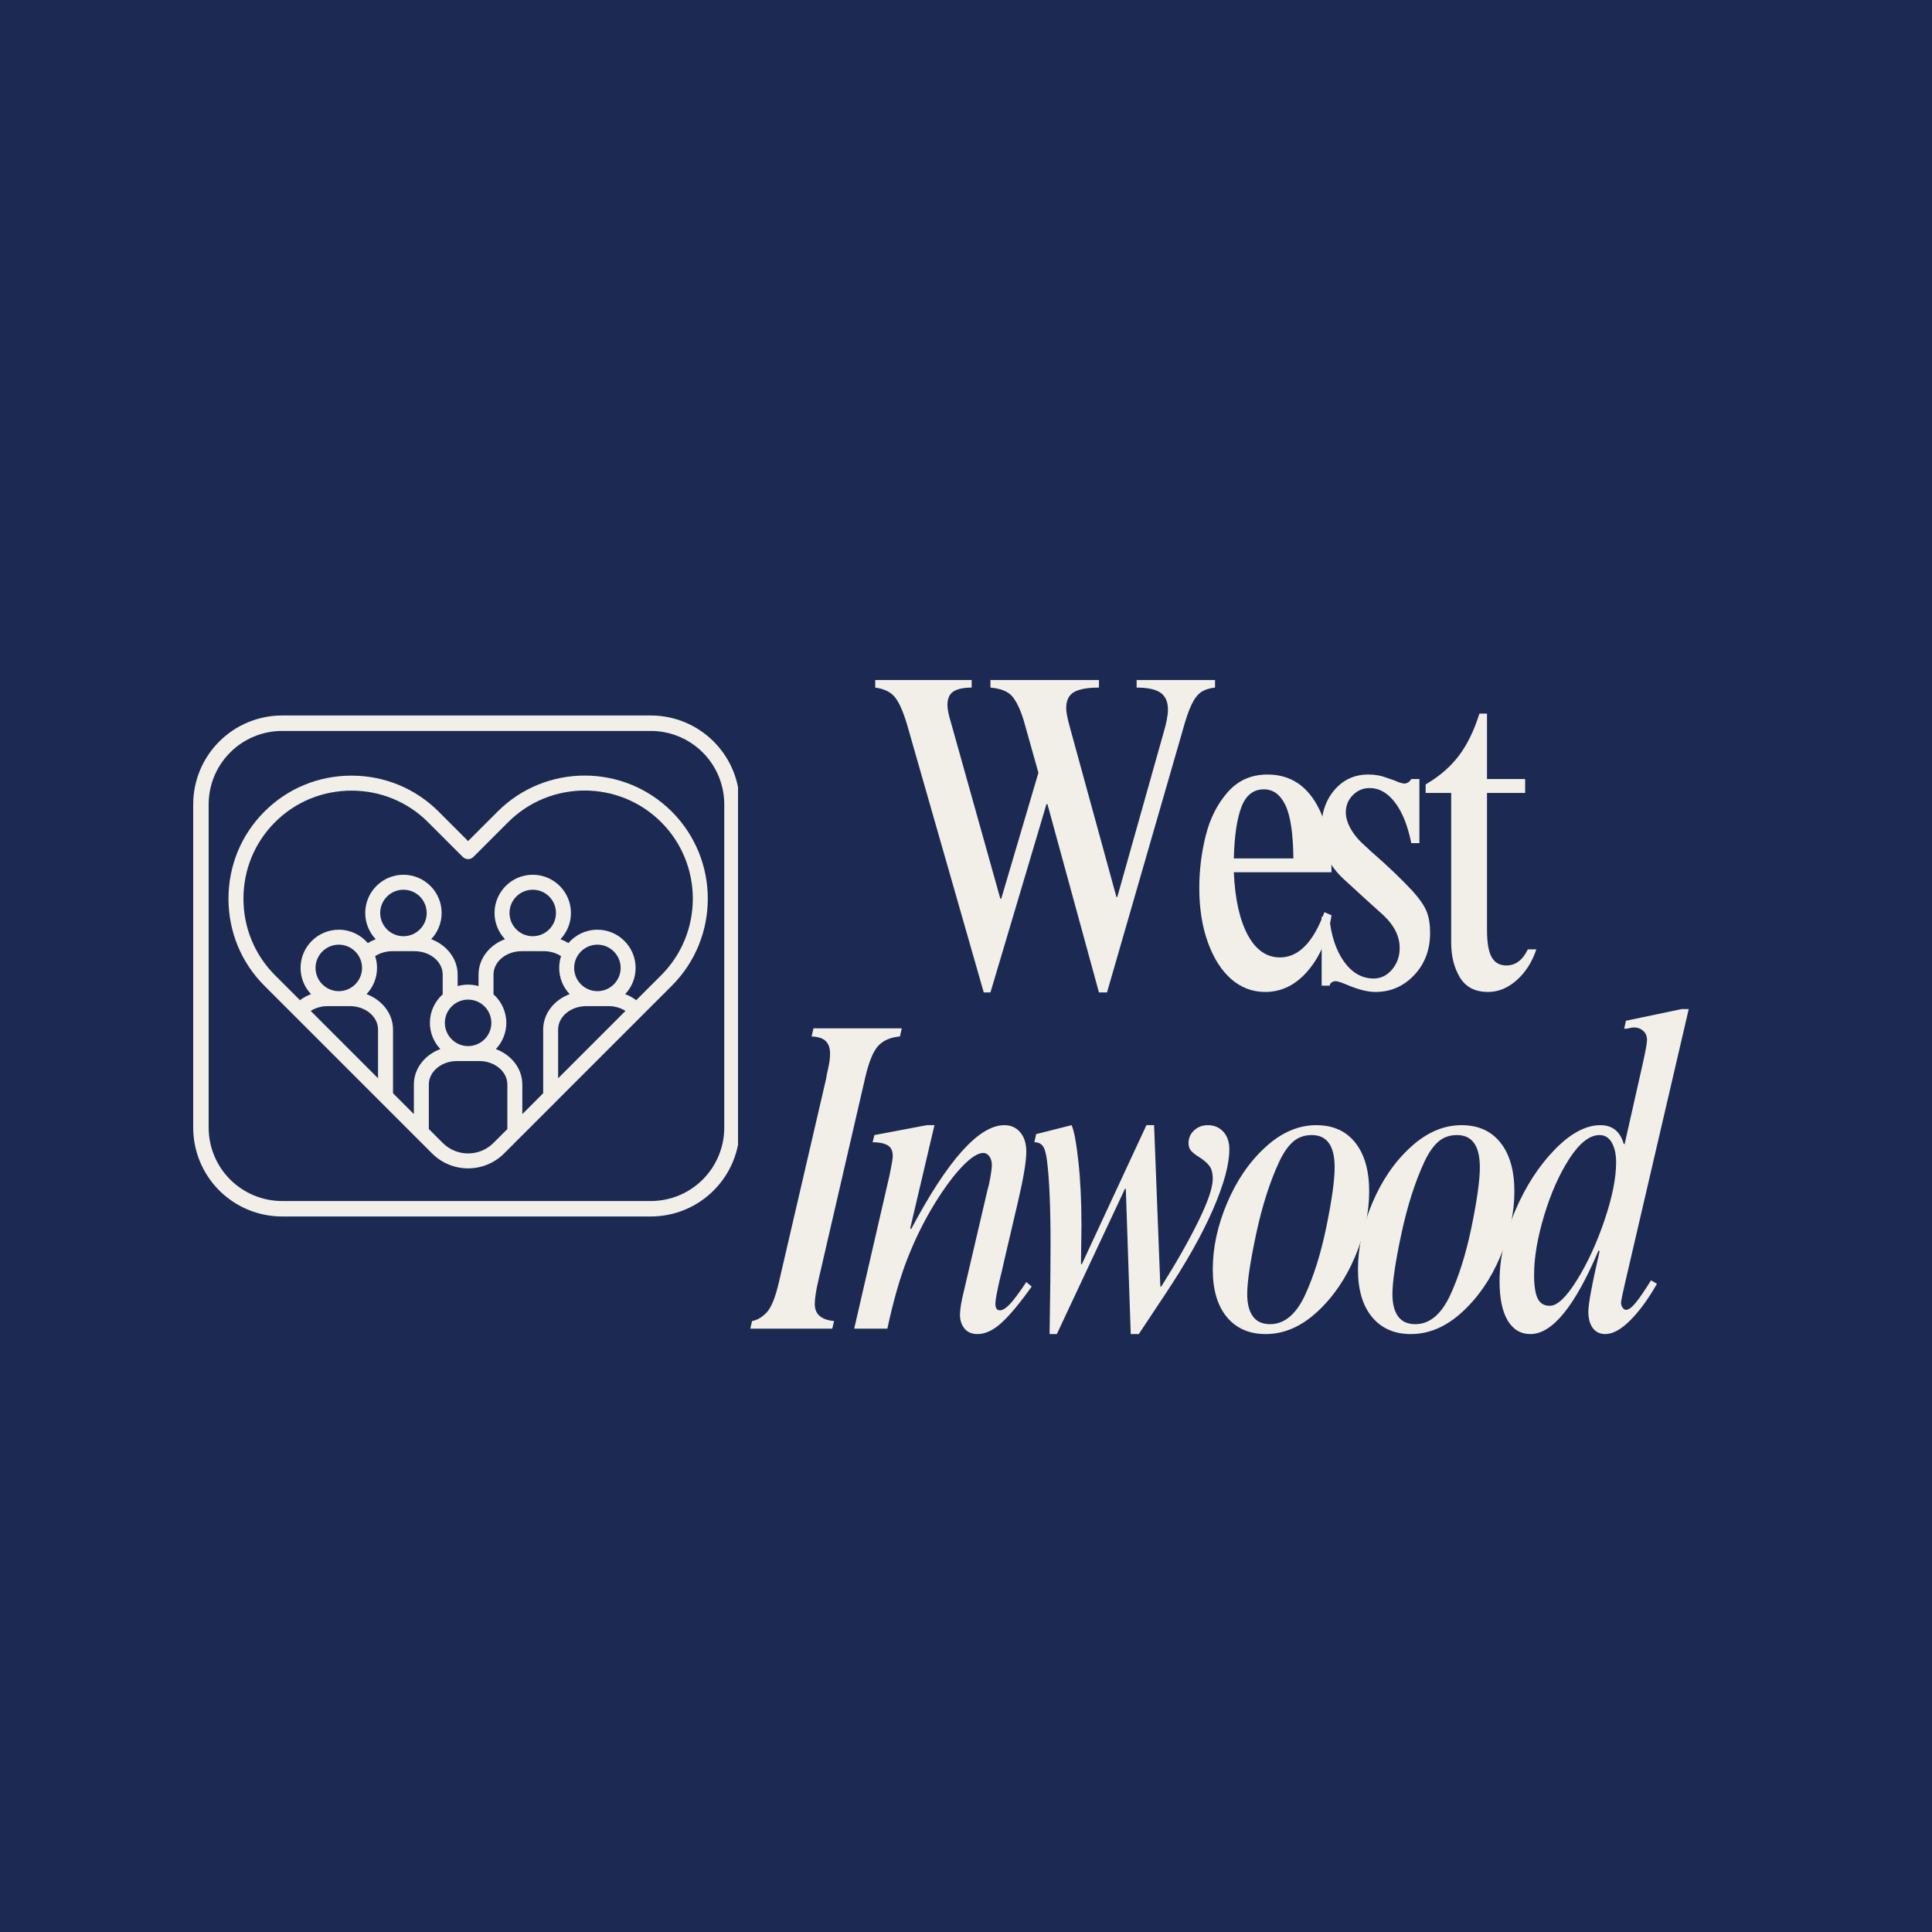
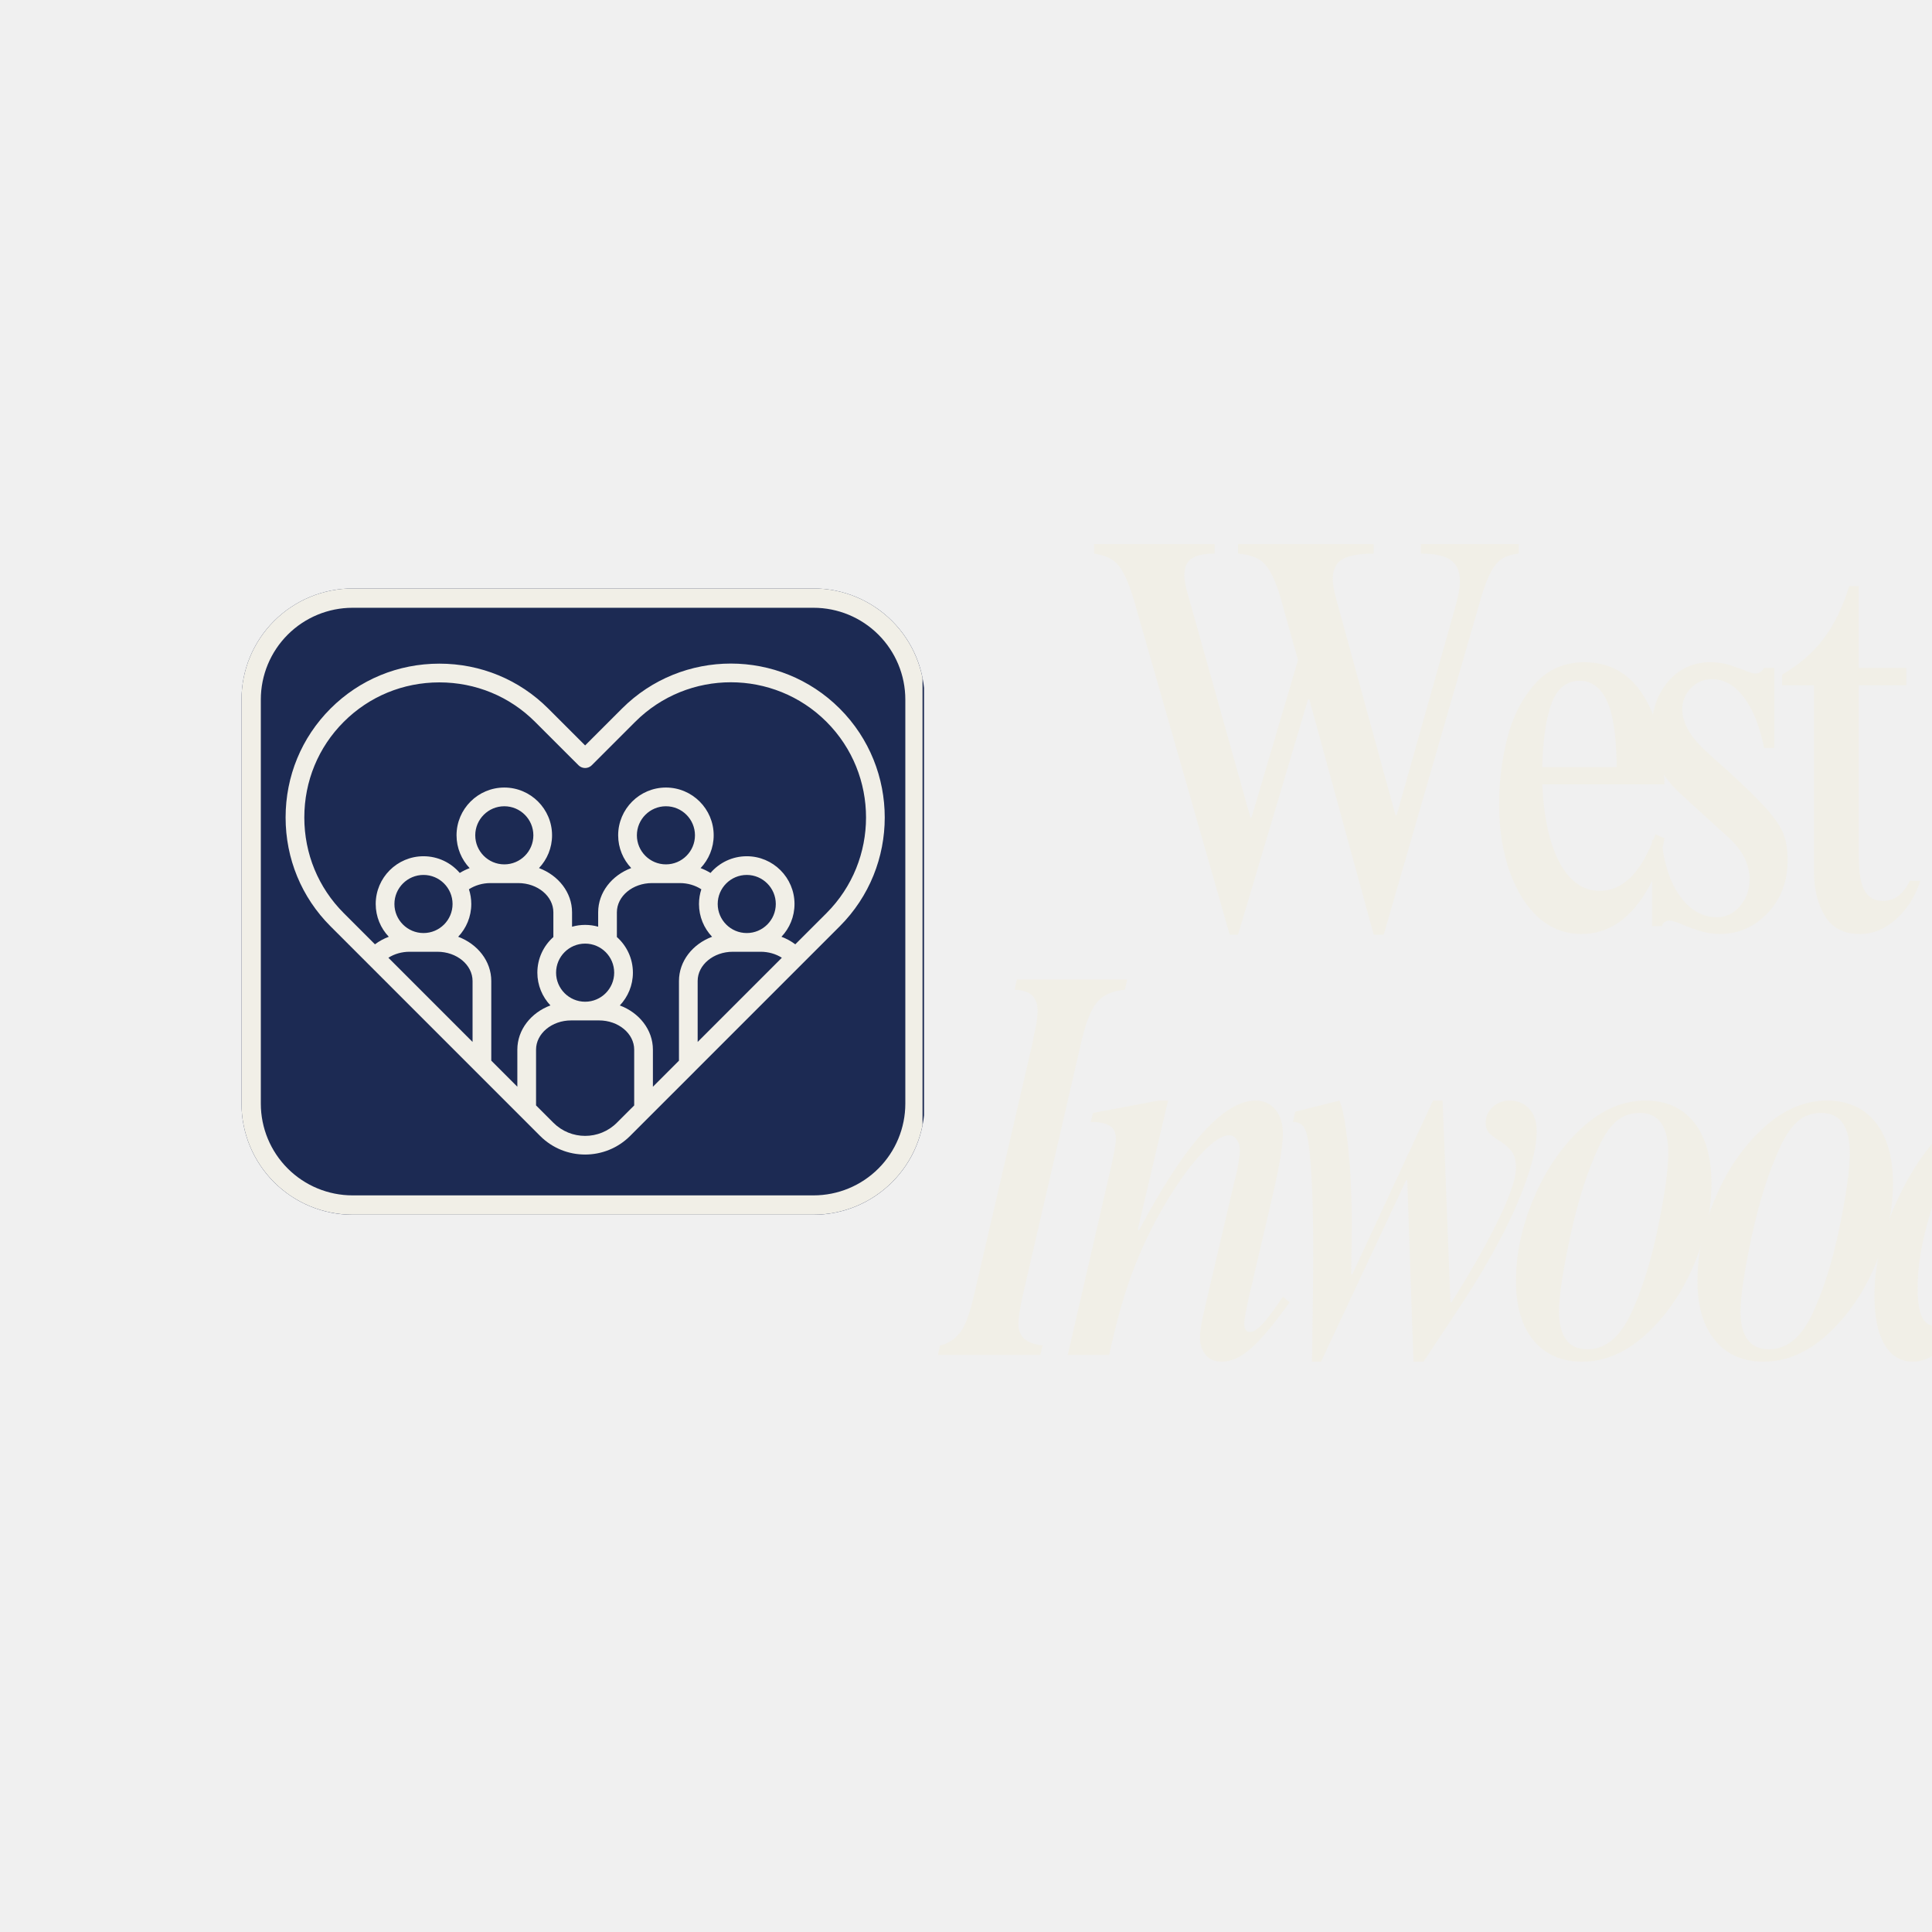
- <svg xmlns="http://www.w3.org/2000/svg" width="500" zoomAndPan="magnify" viewBox="0 0 375 375" height="500" preserveAspectRatio="xMidYMid meet" version="1.0">
+ <svg xmlns="http://www.w3.org/2000/svg" width="500" zoomAndPan="magnify" viewBox="0 125 300 145" height="500" preserveAspectRatio="xMidYMid meet" version="1.0">
  <defs>
    <g />
    <clipPath id="e23f84d1bc">
      <path d="M 37.5 138.875 L 143.863 138.875 L 143.863 236.125 L 37.5 236.125 Z M 37.5 138.875 " clip-rule="nonzero" />
    </clipPath>
    <clipPath id="3313bb7732">
      <path d="M 54.75 138.875 L 126.332 138.875 C 130.906 138.875 135.293 140.695 138.527 143.93 C 141.766 147.164 143.582 151.551 143.582 156.125 L 143.582 218.875 C 143.582 223.449 141.766 227.836 138.527 231.07 C 135.293 234.305 130.906 236.125 126.332 236.125 L 54.75 236.125 C 50.176 236.125 45.789 234.305 42.551 231.07 C 39.316 227.836 37.5 223.449 37.5 218.875 L 37.5 156.125 C 37.5 151.551 39.316 147.164 42.551 143.93 C 45.789 140.695 50.176 138.875 54.75 138.875 Z M 54.75 138.875 " clip-rule="nonzero" />
    </clipPath>
    <clipPath id="fbd5e9b8b8">
      <path d="M 0.5 0.875 L 106.762 0.875 L 106.762 98.125 L 0.5 98.125 Z M 0.5 0.875 " clip-rule="nonzero" />
    </clipPath>
    <clipPath id="8e4ef69dbc">
      <path d="M 17.75 0.875 L 89.332 0.875 C 93.906 0.875 98.293 2.695 101.527 5.93 C 104.766 9.164 106.582 13.551 106.582 18.125 L 106.582 80.875 C 106.582 85.449 104.766 89.836 101.527 93.07 C 98.293 96.305 93.906 98.125 89.332 98.125 L 17.75 98.125 C 13.176 98.125 8.789 96.305 5.551 93.07 C 2.316 89.836 0.5 85.449 0.5 80.875 L 0.5 18.125 C 0.5 13.551 2.316 9.164 5.551 5.93 C 8.789 2.695 13.176 0.875 17.75 0.875 Z M 17.75 0.875 " clip-rule="nonzero" />
    </clipPath>
    <clipPath id="49273560db">
      <rect x="0" width="107" y="0" height="99" />
    </clipPath>
    <clipPath id="47bde2cdb9">
      <path d="M 37.5 138.875 L 143.25 138.875 L 143.25 236.375 L 37.5 236.375 Z M 37.5 138.875 " clip-rule="nonzero" />
    </clipPath>
    <clipPath id="8ed97c0148">
      <path d="M 54.75 138.875 L 126.328 138.875 C 130.902 138.875 135.289 140.695 138.523 143.93 C 141.758 147.164 143.578 151.551 143.578 156.125 L 143.578 218.871 C 143.578 223.445 141.758 227.832 138.523 231.066 C 135.289 234.301 130.902 236.117 126.328 236.117 L 54.75 236.117 C 50.176 236.117 45.789 234.301 42.555 231.066 C 39.32 227.832 37.5 223.445 37.5 218.871 L 37.5 156.125 C 37.5 151.551 39.32 147.164 42.555 143.93 C 45.789 140.695 50.176 138.875 54.75 138.875 Z M 54.75 138.875 " clip-rule="nonzero" />
    </clipPath>
    <clipPath id="f71ef35efd">
      <path d="M 44.352 150 L 138 150 L 138 226.969 L 44.352 226.969 Z M 44.352 150 " clip-rule="nonzero" />
    </clipPath>
  </defs>
-   <rect x="-37.5" width="450" fill="#ffffff" y="-37.5" height="450" fill-opacity="1" />
-   <rect x="-37.5" width="450" fill="#1c2a53" y="-37.5" height="450" fill-opacity="1" />
  <g fill="#f1efe7" fill-opacity="1">
    <g transform="translate(144.3179, 257.8944)">
      <g>
        <path d="M 30.359 -56.719 C 28.504 -56.551 27.098 -55.941 26.141 -54.891 C 25.18 -53.848 24.352 -51.848 23.656 -48.891 L 14.531 -9.391 C 14.062 -7.359 13.828 -5.82 13.828 -4.781 C 13.828 -2.812 15.078 -1.711 17.578 -1.484 L 17.219 0 L 1.312 0 L 1.656 -1.484 C 2.633 -1.648 3.57 -2.195 4.469 -3.125 C 5.375 -4.062 6.176 -6.035 6.875 -9.047 L 16.016 -48.453 C 16.066 -48.859 16.207 -49.566 16.438 -50.578 C 16.676 -51.598 16.797 -52.547 16.797 -53.422 C 16.797 -54.461 16.52 -55.258 15.969 -55.812 C 15.414 -56.363 14.5 -56.664 13.219 -56.719 L 13.578 -58.297 L 30.719 -58.297 Z M 30.359 -56.719 " />
      </g>
    </g>
  </g>
  <g fill="#f1efe7" fill-opacity="1">
    <g transform="translate(163.4548, 257.8944)">
      <g>
        <path d="M 13.219 -19.484 L 13.391 -19.312 C 20.523 -32.77 26.562 -39.5 31.5 -39.5 C 32.77 -39.5 33.797 -39.035 34.578 -38.109 C 35.359 -37.18 35.75 -35.93 35.75 -34.359 C 35.75 -32.504 35.227 -29.344 34.188 -24.875 L 31.406 -12.969 C 31.113 -11.57 30.852 -10.469 30.625 -9.656 C 30.039 -7.102 29.75 -5.508 29.75 -4.875 C 29.75 -4 30.039 -3.562 30.625 -3.562 C 31.145 -3.562 31.781 -3.953 32.531 -4.734 C 33.289 -5.523 34.363 -6.961 35.75 -9.047 L 36.797 -8.172 C 34.484 -4.93 32.523 -2.582 30.922 -1.125 C 29.328 0.32 27.781 1.047 26.281 1.047 C 25.176 1.047 24.332 0.688 23.75 -0.031 C 23.164 -0.758 22.875 -1.648 22.875 -2.703 C 22.875 -3.742 23.133 -5.305 23.656 -7.391 L 28.188 -26.797 C 28.414 -27.547 28.617 -28.441 28.797 -29.484 C 28.973 -30.535 29.062 -31.289 29.062 -31.75 C 29.062 -32.445 28.898 -33.016 28.578 -33.453 C 28.254 -33.891 27.863 -34.109 27.406 -34.109 C 26.363 -34.109 25.016 -33.25 23.359 -31.531 C 21.703 -29.82 19.922 -27.43 18.016 -24.359 C 15.984 -21.055 14.227 -17.531 12.75 -13.781 C 11.27 -10.039 9.945 -5.445 8.781 0 L 2.344 0 L 9.141 -29.5 C 9.598 -31.645 9.828 -32.977 9.828 -33.5 C 9.828 -34.539 9.477 -35.25 8.781 -35.625 C 8.094 -36 7.141 -36.188 5.922 -36.188 L 6.266 -37.578 L 16.438 -39.5 L 17.922 -39.5 Z M 13.219 -19.484 " />
      </g>
    </g>
  </g>
  <g fill="#f1efe7" fill-opacity="1">
    <g transform="translate(196.1619, 257.8944)">
      <g>
        <path d="M 13.75 -19.922 L 13.656 -12.531 L 13.828 -12.531 L 26.359 -39.5 L 27.844 -39.5 L 29.062 -8.172 L 29.234 -8.172 C 32.129 -12.754 34.52 -16.957 36.406 -20.781 C 38.289 -24.613 39.234 -27.375 39.234 -29.062 C 39.234 -30.219 39 -31.082 38.531 -31.656 C 38.07 -32.238 37.41 -32.797 36.547 -33.328 C 35.898 -33.734 35.398 -34.125 35.047 -34.5 C 34.703 -34.875 34.531 -35.379 34.531 -36.016 C 34.531 -37.004 34.895 -37.832 35.625 -38.5 C 36.352 -39.164 37.238 -39.5 38.281 -39.5 C 39.5 -39.5 40.5 -39.078 41.281 -38.234 C 42.062 -37.391 42.453 -36.242 42.453 -34.797 C 42.453 -31.898 41.395 -28.016 39.281 -23.141 C 37.164 -18.266 34.02 -12.695 29.844 -6.438 L 24.875 1.047 L 23.312 1.047 L 22.359 -27.141 L 22.188 -27.141 L 8.969 1.047 L 7.562 1.047 C 7.688 -6.609 7.75 -12.352 7.75 -16.188 C 7.75 -23.602 7.516 -29.113 7.047 -32.719 C 6.867 -34.102 6.594 -35.023 6.219 -35.484 C 5.844 -35.953 5.305 -36.188 4.609 -36.188 L 4.953 -37.766 L 11.828 -39.5 C 12.297 -38.508 12.734 -36.203 13.141 -32.578 C 13.547 -28.953 13.75 -24.734 13.75 -19.922 Z M 13.75 -19.922 " />
      </g>
    </g>
  </g>
  <g fill="#f1efe7" fill-opacity="1">
    <g transform="translate(232.5226, 257.8944)">
      <g>
        <path d="M 22.969 -39.5 C 26.219 -39.5 28.738 -38.367 30.531 -36.109 C 32.332 -33.848 33.234 -30.688 33.234 -26.625 C 33.234 -22.5 32.316 -18.273 30.484 -13.953 C 28.66 -9.641 26.195 -6.062 23.094 -3.219 C 19.988 -0.375 16.672 1.047 13.141 1.047 C 9.953 1.047 7.441 -0.051 5.609 -2.25 C 3.785 -4.457 2.875 -7.535 2.875 -11.484 C 2.875 -15.711 3.801 -20.016 5.656 -24.391 C 7.508 -28.773 9.988 -32.391 13.094 -35.234 C 16.195 -38.078 19.488 -39.5 22.969 -39.5 Z M 15.75 -32.359 C 13.945 -28.473 12.461 -23.816 11.297 -18.391 C 10.141 -12.973 9.562 -9.078 9.562 -6.703 C 9.562 -4.848 9.926 -3.41 10.656 -2.391 C 11.383 -1.379 12.5 -0.875 14 -0.875 C 16.727 -0.875 18.961 -2.695 20.703 -6.344 C 22.441 -10.062 23.848 -14.531 24.922 -19.75 C 25.992 -24.969 26.531 -28.82 26.531 -31.312 C 26.531 -35.488 25.051 -37.578 22.094 -37.578 C 20.645 -37.578 19.426 -37.141 18.438 -36.266 C 17.457 -35.398 16.562 -34.098 15.75 -32.359 Z M 15.75 -32.359 " />
      </g>
    </g>
  </g>
  <g fill="#f1efe7" fill-opacity="1">
    <g transform="translate(260.7063, 257.8944)">
      <g>
        <path d="M 22.969 -39.5 C 26.219 -39.5 28.738 -38.367 30.531 -36.109 C 32.332 -33.848 33.234 -30.688 33.234 -26.625 C 33.234 -22.5 32.316 -18.273 30.484 -13.953 C 28.66 -9.641 26.195 -6.062 23.094 -3.219 C 19.988 -0.375 16.672 1.047 13.141 1.047 C 9.953 1.047 7.441 -0.051 5.609 -2.25 C 3.785 -4.457 2.875 -7.535 2.875 -11.484 C 2.875 -15.711 3.801 -20.016 5.656 -24.391 C 7.508 -28.773 9.988 -32.391 13.094 -35.234 C 16.195 -38.078 19.488 -39.5 22.969 -39.5 Z M 15.75 -32.359 C 13.945 -28.473 12.461 -23.816 11.297 -18.391 C 10.141 -12.973 9.562 -9.078 9.562 -6.703 C 9.562 -4.848 9.926 -3.41 10.656 -2.391 C 11.383 -1.379 12.5 -0.875 14 -0.875 C 16.727 -0.875 18.961 -2.695 20.703 -6.344 C 22.441 -10.062 23.848 -14.531 24.922 -19.75 C 25.992 -24.969 26.531 -28.82 26.531 -31.312 C 26.531 -35.488 25.051 -37.578 22.094 -37.578 C 20.645 -37.578 19.426 -37.141 18.438 -36.266 C 17.457 -35.398 16.562 -34.098 15.75 -32.359 Z M 15.75 -32.359 " />
      </g>
    </g>
  </g>
  <g fill="#f1efe7" fill-opacity="1">
    <g transform="translate(288.89, 257.8944)">
      <g>
        <path d="M 38.891 -62.031 L 26.453 -8.531 C 26.391 -8.238 26.254 -7.629 26.047 -6.703 C 25.848 -5.773 25.75 -5.223 25.75 -5.047 C 25.75 -4.703 25.848 -4.383 26.047 -4.094 C 26.254 -3.801 26.473 -3.656 26.703 -3.656 C 27.223 -3.656 27.859 -4.117 28.609 -5.047 C 29.367 -5.973 30.359 -7.422 31.578 -9.391 L 32.719 -8.703 C 31.031 -5.742 29.301 -3.379 27.531 -1.609 C 25.758 0.16 24.148 1.047 22.703 1.047 C 21.66 1.047 20.848 0.656 20.266 -0.125 C 19.691 -0.914 19.406 -1.977 19.406 -3.312 C 19.406 -4.812 20.129 -8.695 21.578 -14.969 L 21.406 -15.219 C 16.82 -4.375 12.41 1.047 8.172 1.047 C 6.266 1.047 4.785 0.16 3.734 -1.609 C 2.691 -3.379 2.172 -5.914 2.172 -9.219 C 2.172 -13.625 3.188 -18.191 5.219 -22.922 C 7.25 -27.648 9.801 -31.594 12.875 -34.75 C 15.945 -37.914 18.906 -39.5 21.75 -39.5 C 24.07 -39.5 25.582 -38.281 26.281 -35.844 L 26.453 -35.844 L 29.844 -50.891 C 30.477 -53.68 30.797 -55.395 30.797 -56.031 C 30.797 -56.781 30.547 -57.375 30.047 -57.812 C 29.555 -58.25 28.969 -58.469 28.281 -58.469 C 27.988 -58.469 27.68 -58.422 27.359 -58.328 C 27.047 -58.242 26.711 -58.203 26.359 -58.203 L 26.703 -59.766 L 37.5 -62.031 Z M 8.875 -10.438 C 8.875 -8.352 9.102 -6.832 9.562 -5.875 C 10.031 -4.914 10.816 -4.438 11.922 -4.438 C 13.367 -4.438 15.117 -6.086 17.172 -9.391 C 19.234 -12.703 21.02 -16.578 22.531 -21.016 C 24.039 -25.453 24.797 -29.207 24.797 -32.281 C 24.797 -33.844 24.52 -35.113 23.969 -36.094 C 23.414 -37.082 22.617 -37.578 21.578 -37.578 C 19.66 -37.578 17.711 -36.055 15.734 -33.016 C 13.766 -29.973 12.129 -26.289 10.828 -21.969 C 9.523 -17.645 8.875 -13.801 8.875 -10.438 Z M 8.875 -10.438 " />
      </g>
    </g>
  </g>
  <g fill="#f1efe7" fill-opacity="1">
    <g transform="translate(167.9781, 191.3189)">
      <g>
        <path d="M 20.625 -57.859 C 19.051 -57.859 17.875 -57.609 17.094 -57.109 C 16.312 -56.617 15.922 -55.738 15.922 -54.469 C 15.922 -53.707 16.125 -52.66 16.531 -51.328 L 26.188 -16.875 L 26.359 -16.875 L 33.578 -41.328 L 30.719 -51.5 C 30.07 -53.594 29.344 -55.129 28.531 -56.109 C 27.719 -57.098 26.297 -57.68 24.266 -57.859 L 24.266 -59.328 L 45.328 -59.328 L 45.328 -57.859 C 43.117 -57.859 41.504 -57.566 40.484 -56.984 C 39.473 -56.398 38.969 -55.359 38.969 -53.859 C 38.969 -53.098 39.203 -51.879 39.672 -50.203 L 48.719 -17.219 L 48.891 -17.219 L 57.859 -49.062 C 58.43 -50.977 58.719 -52.488 58.719 -53.594 C 58.719 -55.102 58.238 -56.191 57.281 -56.859 C 56.332 -57.523 54.785 -57.859 52.641 -57.859 L 52.641 -59.328 L 67.859 -59.328 L 67.859 -57.859 C 66.754 -57.742 65.852 -57.453 65.156 -56.984 C 64.469 -56.516 63.848 -55.703 63.297 -54.547 C 62.742 -53.391 62.148 -51.648 61.516 -49.328 L 46.891 1.312 L 45.328 1.312 L 35.328 -35.234 L 35.141 -35.234 L 24.266 1.312 L 22.969 1.312 L 8.094 -50.641 C 7.332 -53.191 6.547 -54.973 5.734 -55.984 C 4.93 -56.992 3.656 -57.617 1.906 -57.859 L 1.906 -59.328 L 20.625 -59.328 Z M 20.625 -57.859 " />
      </g>
    </g>
  </g>
  <g fill="#f1efe7" fill-opacity="1">
    <g transform="translate(230.6092, 191.3189)">
      <g>
        <path d="M 15.406 -40.984 C 19.289 -40.984 22.316 -39.312 24.484 -35.969 C 26.66 -32.633 27.781 -27.984 27.844 -22.016 L 8.875 -22.016 C 9.102 -16.848 10 -12.801 11.562 -9.875 C 13.133 -6.945 15.223 -5.484 17.828 -5.484 C 21.43 -5.484 24.305 -8.41 26.453 -14.266 L 27.844 -13.656 C 27.145 -9.25 25.617 -5.664 23.266 -2.906 C 20.922 -0.156 18.156 1.219 14.969 1.219 C 12.469 1.219 10.258 0.379 8.344 -1.297 C 6.438 -2.984 4.93 -5.363 3.828 -8.438 C 2.723 -11.508 2.172 -15.02 2.172 -18.969 C 2.172 -22.445 2.594 -25.852 3.438 -29.188 C 4.281 -32.52 5.703 -35.316 7.703 -37.578 C 9.703 -39.848 12.27 -40.984 15.406 -40.984 Z M 8.875 -24.703 L 20.438 -24.703 C 20.383 -29.578 19.863 -33.031 18.875 -35.062 C 17.895 -37.094 16.504 -38.109 14.703 -38.109 C 12.672 -38.109 11.219 -36.961 10.344 -34.672 C 9.477 -32.379 8.988 -29.055 8.875 -24.703 Z M 8.875 -24.703 " />
      </g>
    </g>
  </g>
  <g fill="#f1efe7" fill-opacity="1">
    <g transform="translate(254.2695, 191.3189)">
      <g>
        <path d="M 11.312 -40.984 C 12.531 -40.984 13.629 -40.805 14.609 -40.453 C 15.598 -40.109 16.18 -39.906 16.359 -39.844 C 17.285 -39.438 17.922 -39.234 18.266 -39.234 C 18.848 -39.234 19.312 -39.523 19.656 -40.109 L 21.234 -40.109 L 21.234 -27.672 L 19.656 -27.672 C 18.969 -31.086 17.91 -33.723 16.484 -35.578 C 15.066 -37.43 13.43 -38.359 11.578 -38.359 C 10.297 -38.359 9.203 -37.895 8.297 -36.969 C 7.398 -36.039 6.953 -34.941 6.953 -33.672 C 6.953 -32.742 7.211 -31.77 7.734 -30.75 C 8.266 -29.738 8.992 -28.77 9.922 -27.844 L 12 -25.922 C 15.07 -23.254 17.711 -20.734 19.922 -18.359 C 21.316 -16.797 22.227 -15.461 22.656 -14.359 C 23.094 -13.254 23.312 -11.891 23.312 -10.266 C 23.312 -6.961 22.281 -4.223 20.219 -2.047 C 18.164 0.129 15.66 1.219 12.703 1.219 C 11.141 1.219 9.223 0.723 6.953 -0.266 C 5.973 -0.672 5.305 -0.875 4.953 -0.875 C 4.672 -0.875 4.41 -0.785 4.172 -0.609 C 3.941 -0.43 3.828 -0.227 3.828 0 L 2.266 0 L 2.266 -13.391 L 3.734 -13.391 C 4.086 -9.742 5.047 -6.832 6.609 -4.656 C 8.18 -2.477 10.098 -1.391 12.359 -1.391 C 13.742 -1.391 14.93 -1.969 15.922 -3.125 C 16.91 -4.289 17.406 -5.688 17.406 -7.312 C 17.406 -9.57 16.359 -11.688 14.266 -13.656 L 10.703 -16.875 L 6.609 -20.625 C 5.223 -21.895 4.133 -23.297 3.344 -24.828 C 2.562 -26.367 2.172 -28.156 2.172 -30.188 C 2.172 -33.375 3.023 -35.969 4.734 -37.969 C 6.453 -39.977 8.645 -40.984 11.312 -40.984 Z M 11.312 -40.984 " />
      </g>
    </g>
  </g>
  <g fill="#f1efe7" fill-opacity="1">
    <g transform="translate(273.4064, 191.3189)">
      <g>
        <path d="M 13.75 -52.812 L 15.219 -52.812 L 15.219 -40.109 L 22.625 -40.109 L 22.625 -37.406 L 15.219 -37.406 L 15.219 -10.875 C 15.219 -8.383 15.52 -6.602 16.125 -5.531 C 16.738 -4.457 17.688 -3.922 18.969 -3.922 C 20.758 -3.922 22.148 -4.961 23.141 -7.047 L 24.797 -7.047 C 23.984 -4.609 22.719 -2.617 21 -1.078 C 19.289 0.453 17.426 1.219 15.406 1.219 C 12.906 1.219 11.086 0.273 9.953 -1.609 C 8.828 -3.492 8.266 -5.742 8.266 -8.359 L 8.266 -37.406 L 3.312 -37.406 L 3.312 -39.062 C 5.977 -40.625 8.125 -42.477 9.75 -44.625 C 11.375 -46.77 12.707 -49.5 13.75 -52.812 Z M 13.75 -52.812 " />
      </g>
    </g>
  </g>
  <g clip-path="url(#e23f84d1bc)">
    <g clip-path="url(#3313bb7732)">
      <g transform="matrix(1, 0, 0, 1, 37, 138)">
        <g clip-path="url(#49273560db)">
          <g clip-path="url(#fbd5e9b8b8)">
            <g clip-path="url(#8e4ef69dbc)">
              <path fill="#1c2a53" d="M 0.5 0.875 L 106.484 0.875 L 106.484 98.125 L 0.5 98.125 Z M 0.5 0.875 " fill-opacity="1" fill-rule="nonzero" />
            </g>
          </g>
        </g>
      </g>
    </g>
  </g>
  <g clip-path="url(#47bde2cdb9)">
    <g clip-path="url(#8ed97c0148)">
      <path stroke-linecap="butt" transform="matrix(0.75, 0, 0, 0.75, 37.50133, 138.8761)" fill="none" stroke-linejoin="miter" d="M 22.998 -0.001 L 118.436 -0.001 C 124.535 -0.001 130.384 2.426 134.696 6.738 C 139.009 11.051 141.436 16.9 141.436 22.999 L 141.436 106.66 C 141.436 112.759 139.009 118.608 134.696 122.92 C 130.384 127.233 124.535 129.655 118.436 129.655 L 22.998 129.655 C 16.899 129.655 11.05 127.233 6.738 122.92 C 2.425 118.608 -0.002 112.759 -0.002 106.66 L -0.002 22.999 C -0.002 16.9 2.425 11.051 6.738 6.738 C 11.05 2.426 16.899 -0.001 22.998 -0.001 Z M 22.998 -0.001 " stroke="#f1efe7" stroke-width="8" stroke-opacity="1" stroke-miterlimit="4" />
    </g>
  </g>
  <g clip-path="url(#f71ef35efd)">
    <path fill="#f1efe7" d="M 130.395 157.531 C 121.07 148.207 105.902 148.207 96.578 157.531 L 90.859 163.25 L 85.133 157.527 C 80.637 153.031 74.629 150.551 68.227 150.551 C 61.82 150.551 55.82 153.031 51.324 157.527 C 46.824 162.027 44.348 168.031 44.348 174.434 C 44.348 180.832 46.824 186.84 51.324 191.336 L 57.078 197.09 C 57.113 197.129 57.148 197.168 57.188 197.203 C 57.191 197.207 57.195 197.207 57.199 197.211 L 80.754 220.77 C 80.754 220.773 80.758 220.777 80.762 220.777 L 83.875 223.891 C 85.801 225.816 88.328 226.777 90.855 226.777 C 93.387 226.777 95.914 225.812 97.84 223.891 L 100.957 220.773 L 107.91 213.824 L 107.91 213.82 L 130.395 191.336 C 139.711 182.02 139.711 166.852 130.395 157.531 Z M 78.309 181.719 C 75.82 181.719 73.797 179.695 73.797 177.207 C 73.797 174.719 75.82 172.695 78.309 172.695 C 80.797 172.695 82.82 174.719 82.82 177.207 C 82.82 179.695 80.797 181.719 78.309 181.719 Z M 76.148 184.625 L 80.465 184.625 C 83.477 184.625 85.926 186.66 85.926 189.168 L 85.926 193.004 C 84.402 194.363 83.441 196.336 83.441 198.535 C 83.441 200.5 84.215 202.293 85.469 203.621 C 82.453 204.746 80.332 207.402 80.332 210.492 L 80.332 216.246 L 76.285 212.195 L 76.285 199.832 C 76.285 196.742 74.16 194.09 71.148 192.961 C 72.406 191.633 73.18 189.844 73.18 187.871 C 73.18 187.074 73.051 186.305 72.816 185.586 C 73.77 184.969 74.941 184.625 76.148 184.625 Z M 103.406 181.719 C 100.918 181.719 98.895 179.695 98.895 177.207 C 98.895 174.719 100.918 172.695 103.406 172.695 C 105.891 172.695 107.914 174.719 107.914 177.207 C 107.914 179.695 105.891 181.719 103.406 181.719 Z M 101.246 184.625 L 105.57 184.625 C 106.781 184.625 107.953 184.969 108.902 185.59 C 108.668 186.309 108.539 187.078 108.539 187.875 C 108.539 189.844 109.312 191.633 110.57 192.961 C 107.551 194.09 105.43 196.742 105.43 199.832 L 105.43 212.199 L 101.383 216.25 L 101.383 210.496 C 101.383 207.406 99.262 204.754 96.246 203.625 C 97.504 202.293 98.277 200.504 98.277 198.535 C 98.277 196.336 97.312 194.359 95.789 193 L 95.789 189.168 C 95.789 186.66 98.238 184.625 101.246 184.625 Z M 113.793 195.289 L 118.113 195.289 C 119.324 195.289 120.469 195.621 121.406 196.219 L 108.332 209.293 L 108.332 199.828 C 108.332 197.328 110.781 195.289 113.793 195.289 Z M 115.957 192.383 C 113.469 192.383 111.445 190.359 111.445 187.871 C 111.445 185.387 113.469 183.359 115.957 183.359 C 118.441 183.359 120.465 185.387 120.465 187.871 C 120.465 190.359 118.445 192.383 115.957 192.383 Z M 95.371 198.535 C 95.371 201.02 93.348 203.047 90.859 203.047 C 88.371 203.047 86.348 201.02 86.348 198.535 C 86.348 196.047 88.371 194.023 90.859 194.023 C 93.348 194.023 95.371 196.047 95.371 198.535 Z M 70.273 187.871 C 70.273 190.359 68.25 192.383 65.762 192.383 C 63.273 192.383 61.246 190.359 61.246 187.871 C 61.246 185.387 63.273 183.359 65.762 183.359 C 68.25 183.359 70.273 185.387 70.273 187.871 Z M 63.598 195.289 L 67.918 195.289 C 70.93 195.289 73.379 197.324 73.379 199.832 L 73.379 209.293 L 60.309 196.219 C 61.246 195.621 62.391 195.289 63.598 195.289 Z M 95.785 221.84 C 93.07 224.559 88.645 224.559 85.93 221.84 L 83.238 219.148 L 83.238 210.492 C 83.238 207.988 85.688 205.949 88.695 205.949 L 93.016 205.949 C 96.027 205.949 98.477 207.988 98.477 210.492 L 98.477 219.152 Z M 123.492 194.133 C 122.844 193.645 122.121 193.25 121.344 192.961 C 122.602 191.633 123.371 189.844 123.371 187.871 C 123.371 183.781 120.047 180.457 115.957 180.457 C 113.703 180.457 111.688 181.465 110.328 183.051 C 109.844 182.754 109.328 182.5 108.789 182.301 C 110.047 180.969 110.82 179.176 110.82 177.207 C 110.82 173.117 107.496 169.789 103.406 169.789 C 99.316 169.789 95.988 173.117 95.988 177.207 C 95.988 179.176 96.762 180.965 98.016 182.293 C 95.004 183.422 92.883 186.074 92.883 189.164 L 92.883 191.398 C 92.238 191.215 91.559 191.117 90.859 191.117 C 90.156 191.117 89.477 191.215 88.828 191.402 L 88.828 189.164 C 88.828 186.078 86.707 183.422 83.695 182.293 C 84.953 180.965 85.723 179.176 85.723 177.207 C 85.723 173.117 82.398 169.789 78.309 169.789 C 74.219 169.789 70.891 173.117 70.891 177.207 C 70.891 179.176 71.668 180.973 72.926 182.301 C 72.391 182.504 71.871 182.754 71.391 183.051 C 70.031 181.465 68.012 180.457 65.762 180.457 C 61.672 180.457 58.34 183.781 58.34 187.871 C 58.34 189.844 59.113 191.633 60.371 192.961 C 59.598 193.25 58.875 193.645 58.223 194.133 L 53.379 189.289 C 49.43 185.34 47.254 180.062 47.254 174.438 C 47.254 168.809 49.426 163.535 53.379 159.586 C 57.328 155.637 62.598 153.461 68.227 153.461 C 73.855 153.461 79.133 155.637 83.082 159.586 L 89.832 166.332 C 90.398 166.898 91.32 166.898 91.887 166.332 L 98.633 159.586 C 106.82 151.395 120.148 151.395 128.34 159.586 C 136.523 167.773 136.523 181.098 128.34 189.289 Z M 123.492 194.133 " fill-opacity="1" fill-rule="nonzero" />
  </g>
</svg>
